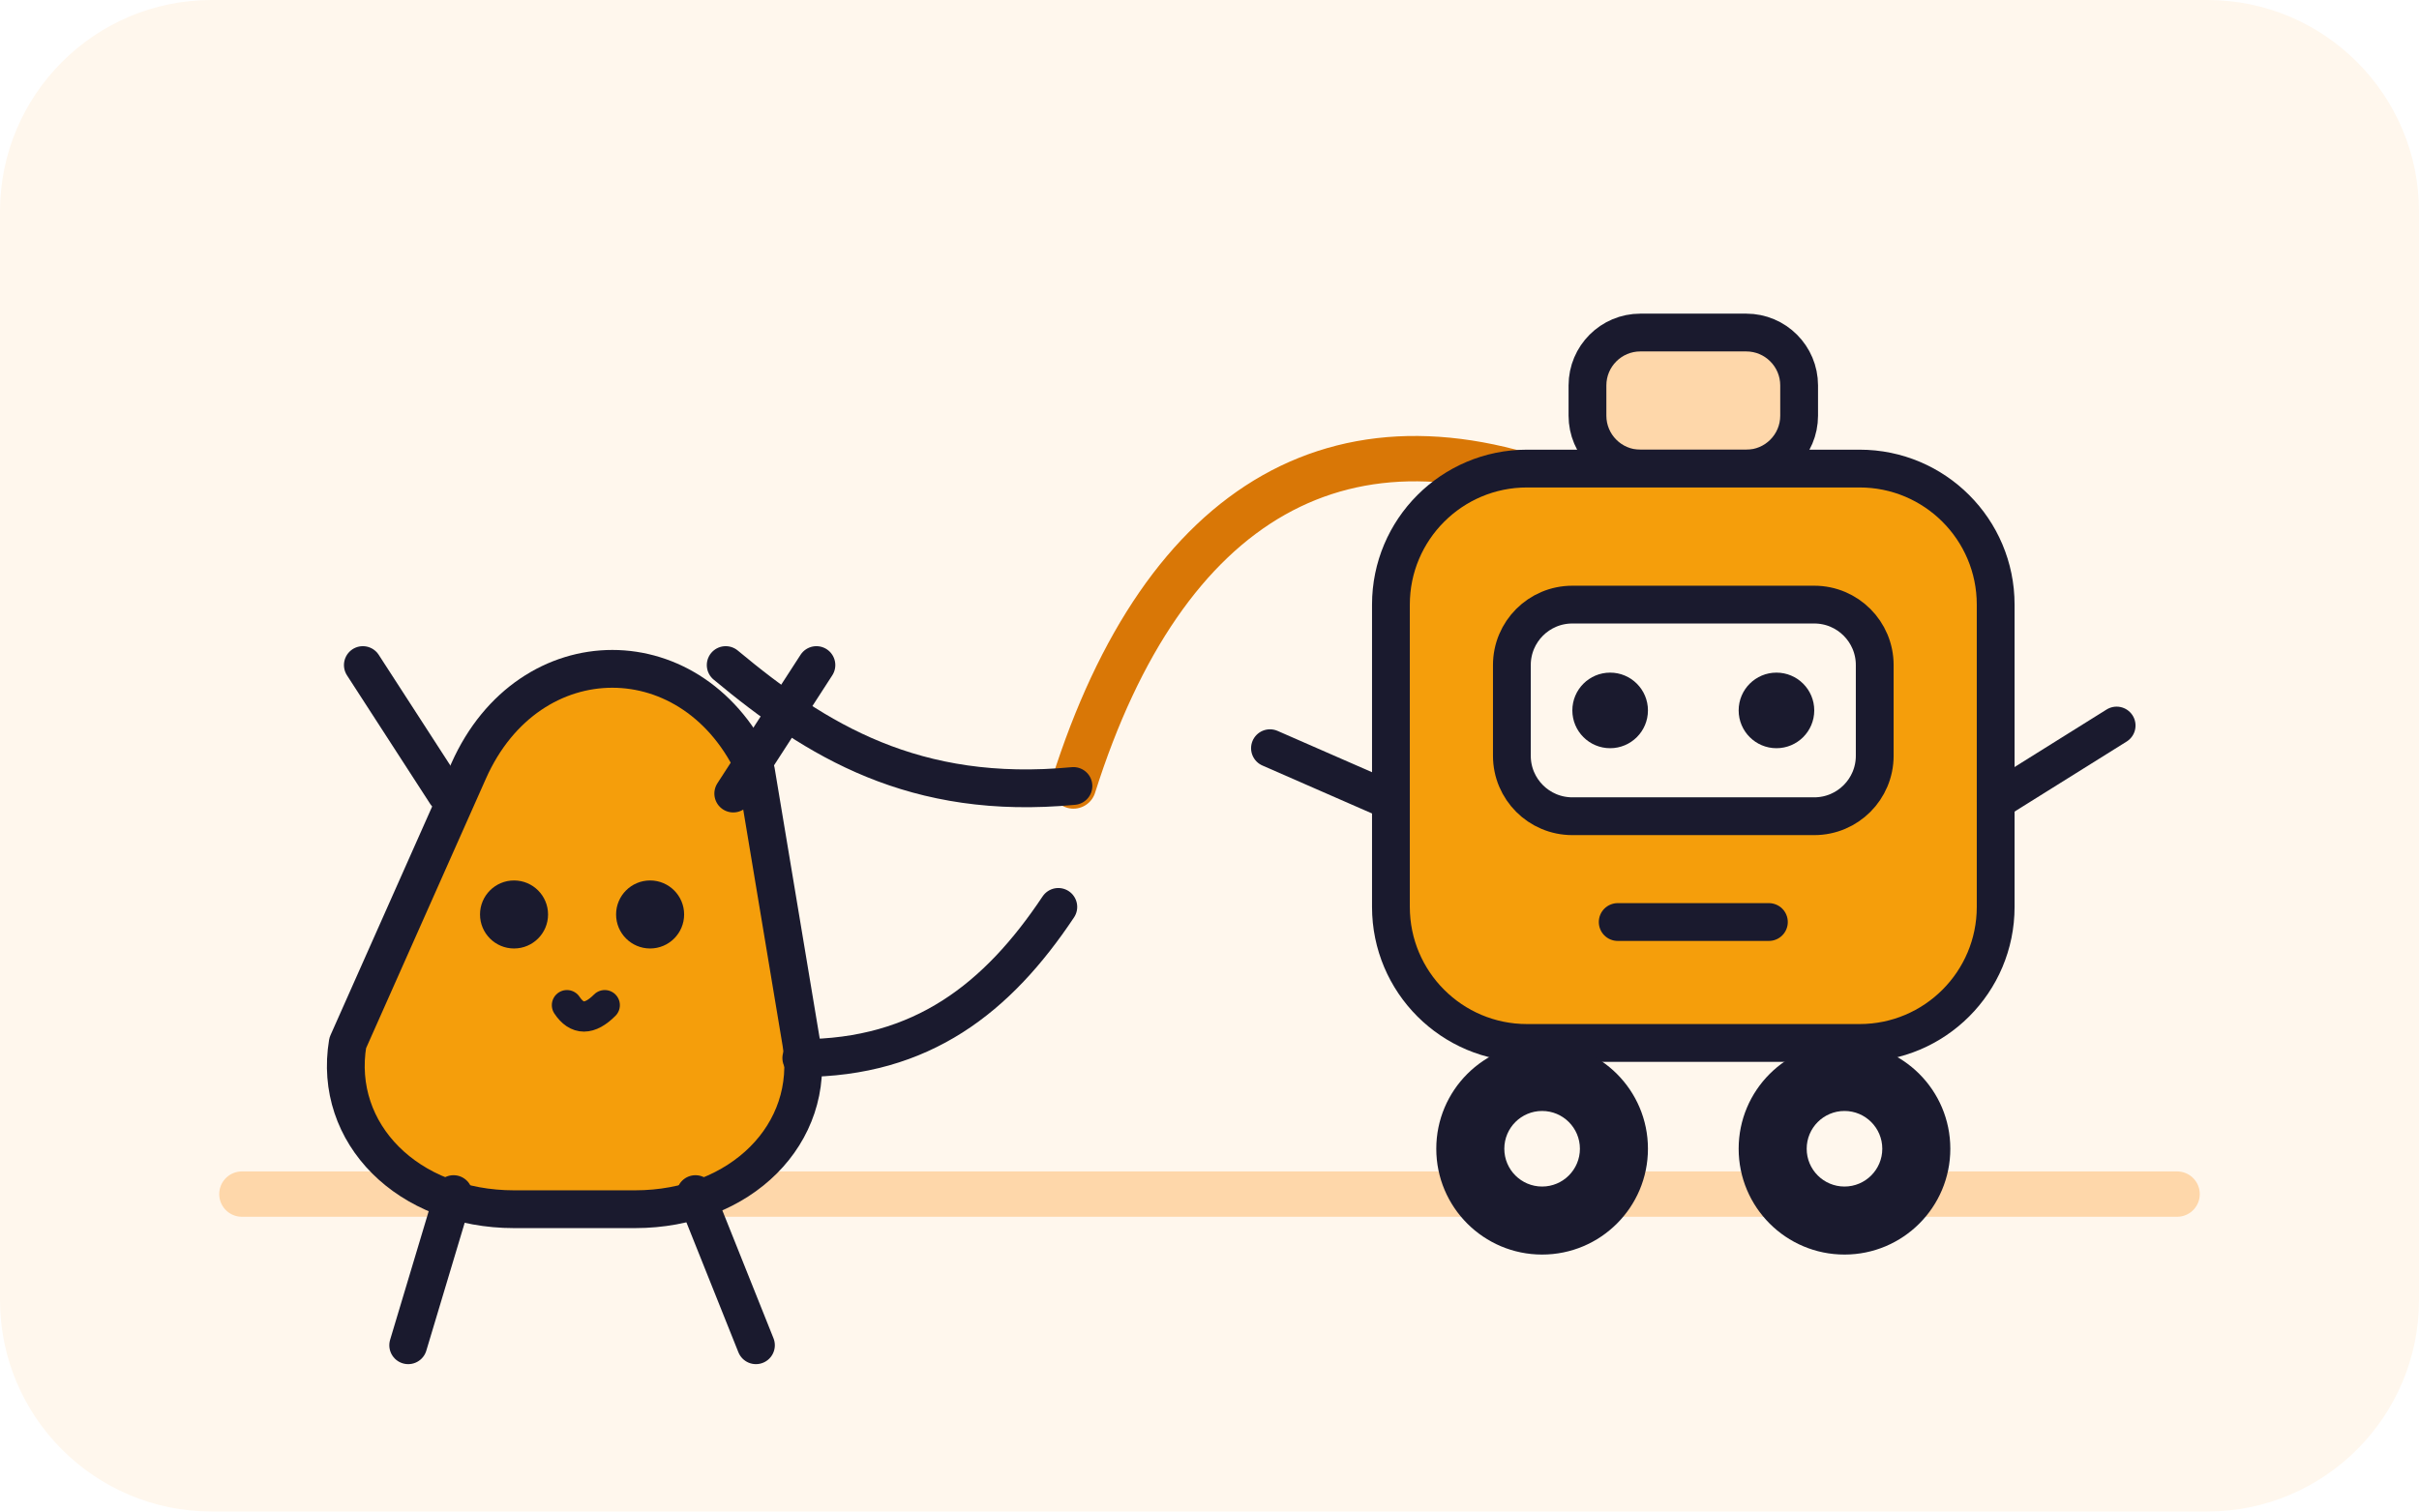
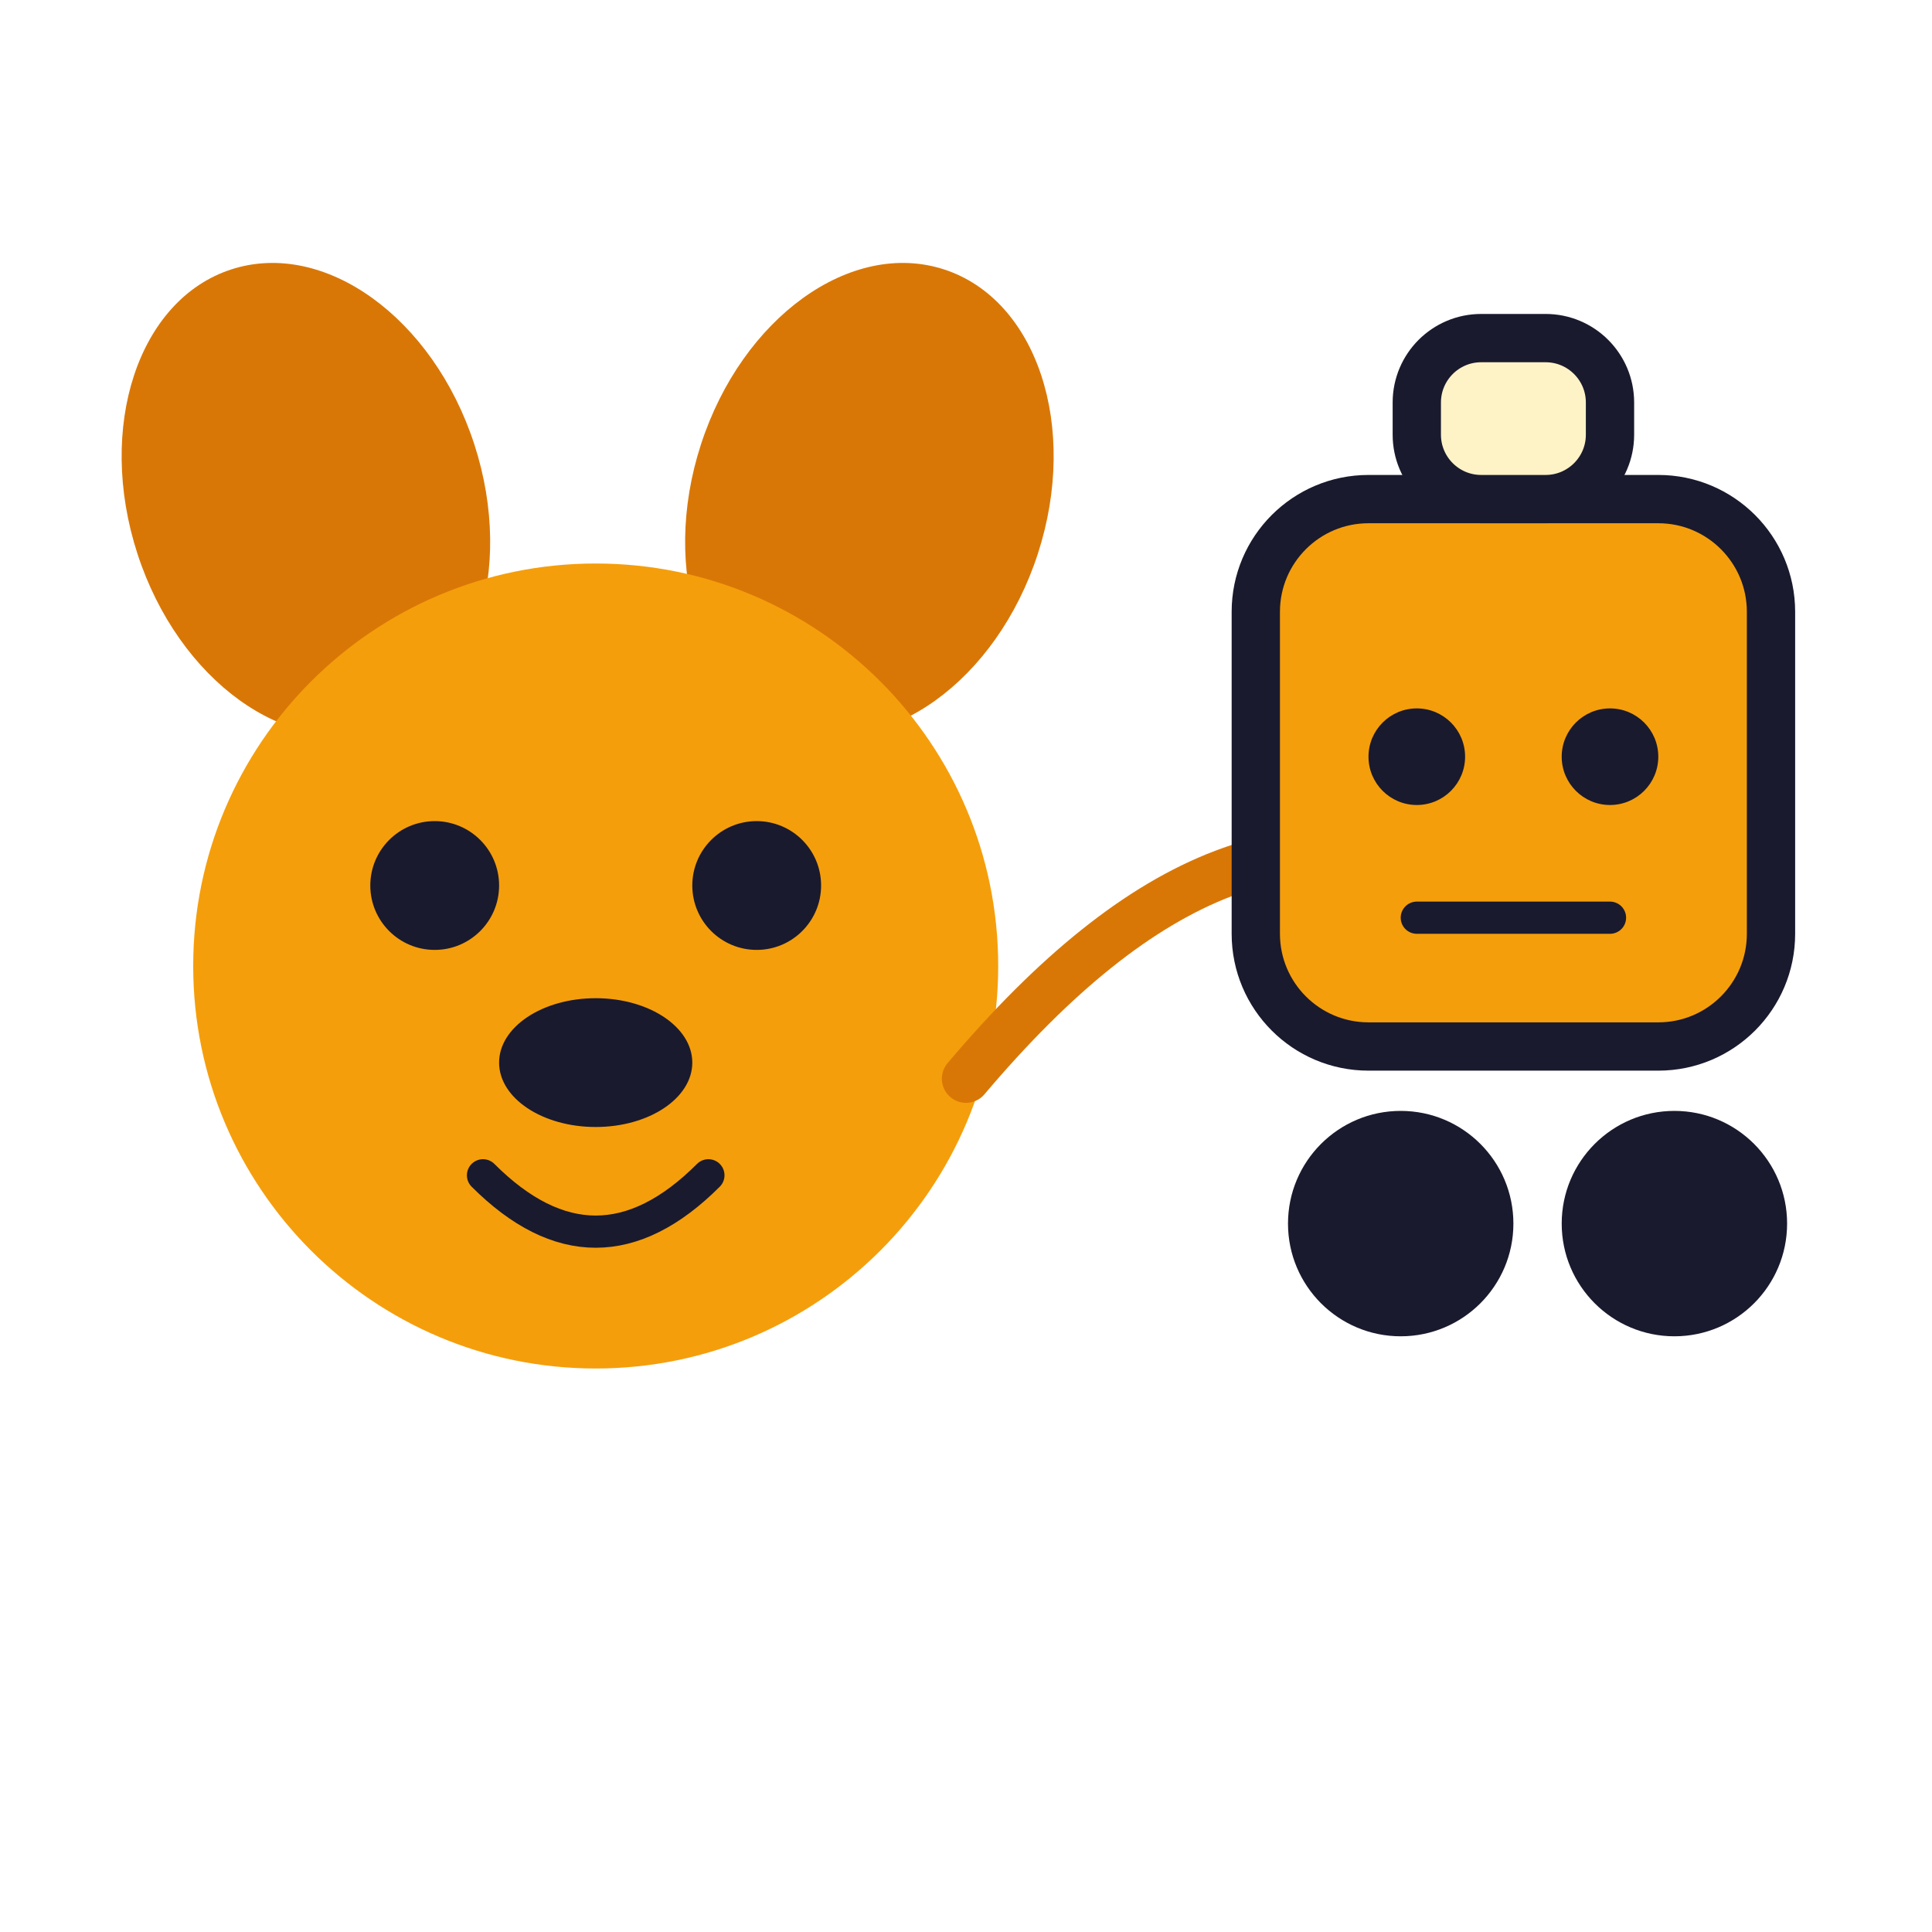
- <svg xmlns="http://www.w3.org/2000/svg" viewBox="0 0 320 200" role="img" aria-labelledby="title desc">
-   <rect width="320" height="200" rx="28" fill="#fff7ed" />
-   <path d="M32 158 H288" stroke="#fed7aa" stroke-width="6" stroke-linecap="round" />
-   <g transform="translate(44 82)">
-     <path d="M18 20 C26 2 48 2 56 20 L62 56 C64 68 54 78 40 78 H24 C10 78 0 68 2 56 Z" fill="#f59e0b" stroke="#1a1a2e" stroke-width="5" stroke-linejoin="round" />
-     <path d="M15 23 L4 6" stroke="#1a1a2e" stroke-width="5" stroke-linecap="round" />
-     <path d="M53 23 L64 6" stroke="#1a1a2e" stroke-width="5" stroke-linecap="round" />
-     <circle cx="24" cy="39" r="4.5" fill="#1a1a2e" />
-     <circle cx="42" cy="39" r="4.5" fill="#1a1a2e" />
-     <path d="M31 51 Q33 54 36 51" fill="none" stroke="#1a1a2e" stroke-width="4" stroke-linecap="round" />
-     <path d="M16 76 L10 96" stroke="#1a1a2e" stroke-width="5" stroke-linecap="round" />
-     <path d="M48 76 L56 96" stroke="#1a1a2e" stroke-width="5" stroke-linecap="round" />
-     <path d="M62 58 C78 58 88 50 96 38" fill="none" stroke="#1a1a2e" stroke-width="5" stroke-linecap="round" />
-   </g>
-   <path d="M142 104 C154 66 178 52 210 66" fill="none" stroke="#d97706" stroke-width="6" stroke-linecap="round" />
-   <path d="M142 104 C121 106 108 98 96 88" fill="none" stroke="#1a1a2e" stroke-width="5" stroke-linecap="round" />
-   <g transform="translate(184 44)">
-     <rect x="26" y="0" width="28" height="18" rx="7" fill="#fed7aa" stroke="#1a1a2e" stroke-width="5" />
-     <rect x="0" y="18" width="80" height="76" rx="18" fill="#f59e0b" stroke="#1a1a2e" stroke-width="5" />
-     <rect x="16" y="36" width="48" height="28" rx="8" fill="#fff7ed" stroke="#1a1a2e" stroke-width="5" />
-     <circle cx="29" cy="50" r="5" fill="#1a1a2e" />
-     <circle cx="51" cy="50" r="5" fill="#1a1a2e" />
-     <path d="M30 78 H50" stroke="#1a1a2e" stroke-width="5" stroke-linecap="round" />
-     <path d="M-16 55 L0 62" stroke="#1a1a2e" stroke-width="5" stroke-linecap="round" />
-     <path d="M80 62 L96 52" stroke="#1a1a2e" stroke-width="5" stroke-linecap="round" />
-     <circle cx="20" cy="108" r="14" fill="#1a1a2e" />
-     <circle cx="60" cy="108" r="14" fill="#1a1a2e" />
-     <circle cx="20" cy="108" r="5" fill="#fff7ed" />
-     <circle cx="60" cy="108" r="5" fill="#fff7ed" />
-   </g>
+ <svg xmlns="http://www.w3.org/2000/svg" viewBox="0 0 120 120" role="img" aria-labelledby="title desc">
+   <ellipse cx="19" cy="31" rx="11" ry="15" fill="#d97706" transform="rotate(-18 19 31)" />
+   <ellipse cx="54" cy="31" rx="11" ry="15" fill="#d97706" transform="rotate(18 54 31)" />
+   <circle cx="37" cy="60" r="25" fill="#f59e0b" />
+   <circle cx="27" cy="55" r="4" fill="#1a1a2e" />
+   <circle cx="47" cy="55" r="4" fill="#1a1a2e" />
+   <ellipse cx="37" cy="66" rx="6" ry="4" fill="#1a1a2e" />
+   <path d="M30 73 Q37 80 44 73" fill="none" stroke="#1a1a2e" stroke-width="2" stroke-linecap="round" />
+   <path d="M60 67 C71 54 81 50 92 55" fill="none" stroke="#d97706" stroke-width="3" stroke-linecap="round" />
+   <rect x="78" y="31" width="32" height="34" rx="7" fill="#f59e0b" stroke="#1a1a2e" stroke-width="3" />
+   <rect x="88" y="21" width="12" height="10" rx="4" fill="#fef3c7" stroke="#1a1a2e" stroke-width="3" />
+   <circle cx="88" cy="47" r="3" fill="#1a1a2e" />
+   <circle cx="100" cy="47" r="3" fill="#1a1a2e" />
+   <path d="M88 57 H100" stroke="#1a1a2e" stroke-width="2" stroke-linecap="round" />
+   <circle cx="87" cy="76" r="7" fill="#1a1a2e" />
+   <circle cx="104" cy="76" r="7" fill="#1a1a2e" />
</svg>
